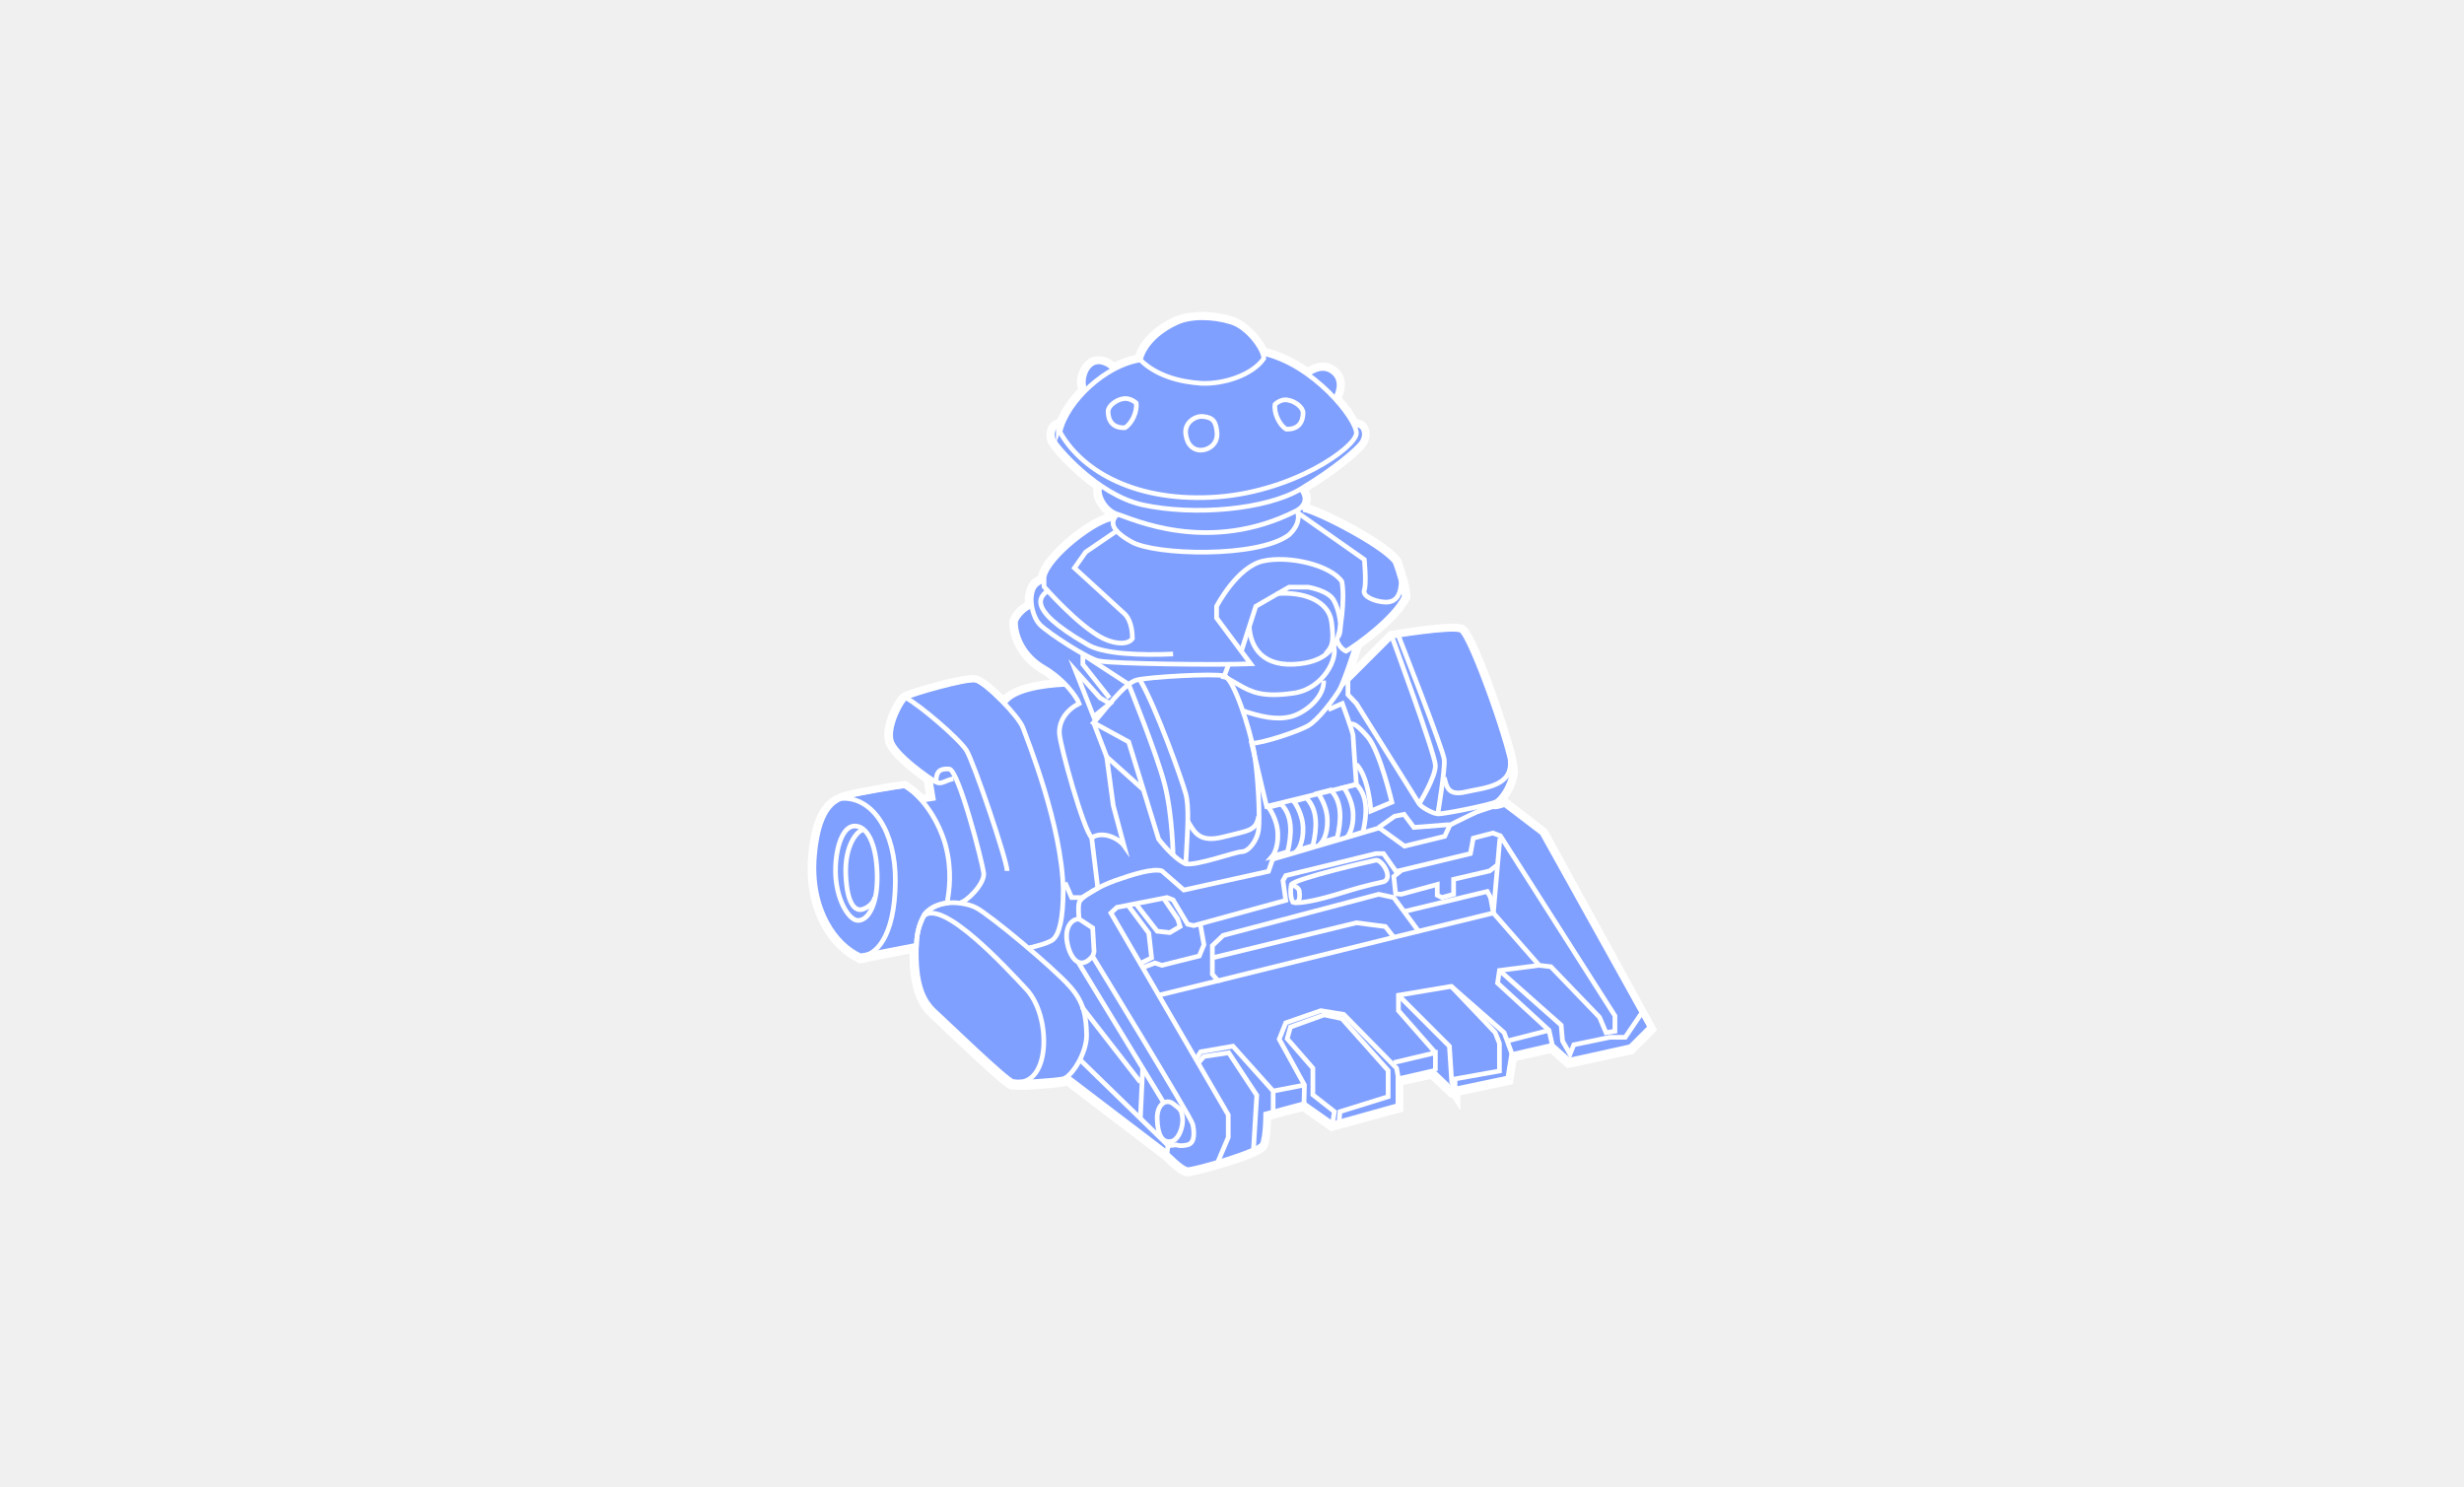
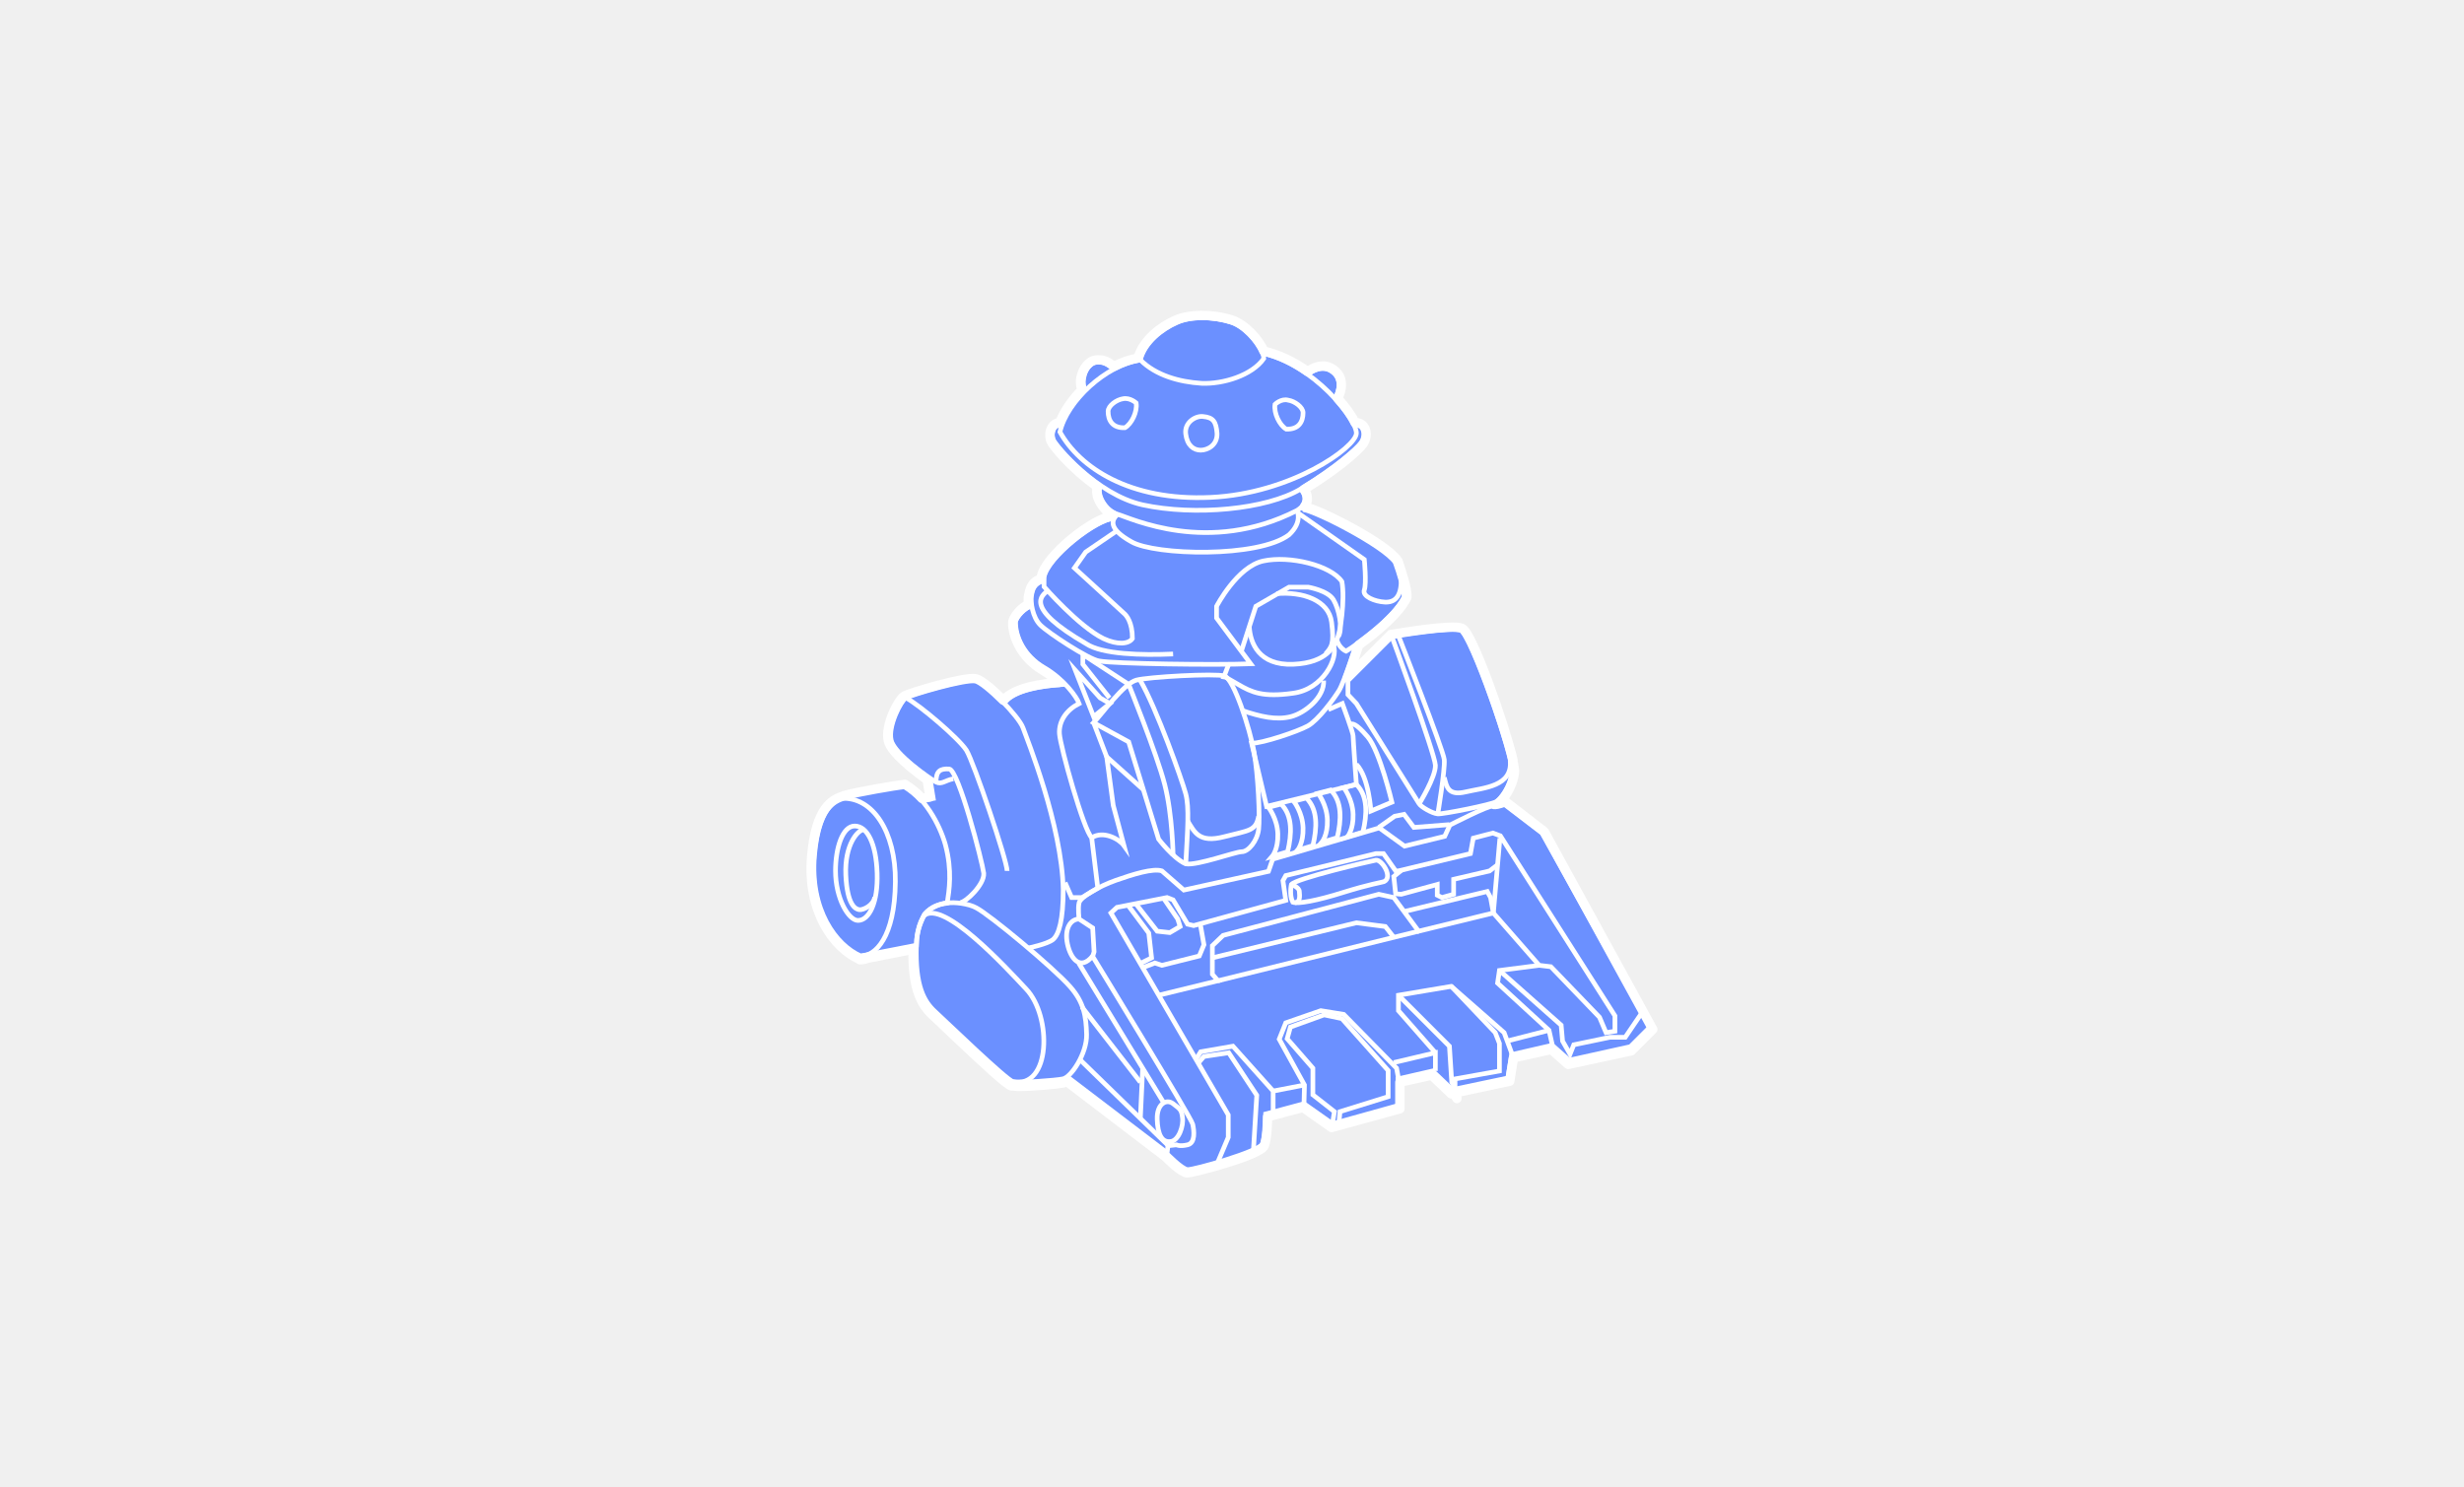
<svg id="bp-139" viewBox="0 0 527 318">
  <style type="text/css">
- 	.st0{fill:#80a0ff;stroke:#fff;stroke-width:1.5;stroke-miterlimit:10;}
+ 	.st0{fill:#6b90ff;stroke:#fff;stroke-width:2;stroke-miterlimit:10;stroke-linejoin:round;}
	.st1{fill:none;stroke:#fff;stroke-miterlimit:10;}
</style>
  <g>
    <path class="st0" d="M330.3,177.9l-8.4-6.5l-0.3,0.1c-0.4,0.2-0.9,0.3-1.2,0.4c1.1-0.8,3.1-3.4,3.5-6.6c0.1-0.4-0.1-1.3-0.3-2.4   c0-0.1,0-0.2,0-0.3l0,0c-1.8-7.6-8.7-27.3-10.9-28.2c-2.1-0.9-13.7,1.1-15,1.3l-0.2,0l-9.3,9.3c1-2.7,2.1-6.1,2.4-7   c3.2-2.3,8.5-6.5,10.3-10.2l0-0.2c0.1-1.5-1-4.9-1.9-7.6l-0.1-0.1c-2.5-3.7-16.5-10.8-19.9-11.5c0.3-0.4,0.5-0.9,0.6-1.4   c0.1-1-0.3-1.8-0.7-2.3c6.9-4.2,11.6-8.3,12.6-9.7c0.8-1.1,0.9-2.6,0.3-3.6c-0.4-0.7-1.2-1-2-1c-0.7-1.5-2-3.3-3.7-5.2   c0.8-1.4,1.5-4.2-0.6-5.9c-2.3-2-4.9-0.5-5.8,0.2c-2.8-2-6-3.6-9.4-4.4c-1-2.4-4-5.8-7-6.7c-4.2-1.3-8.9-1.2-11.9,0.1   c-3,1.3-6.9,4.2-8,8.1c-1.7,0.3-3.5,0.9-5.2,1.8c-0.6-0.6-1.6-1.3-2.8-1.4c-1-0.1-1.8,0.1-2.5,0.7c-1.3,1.1-1.8,2.9-1.8,4   c0,0.7,0.1,1.2,0.4,1.6c-2.2,2.2-4,4.8-4.9,7.3l0-0.2c-0.6,0-1.2,0.4-1.6,1c-0.5,0.8-0.6,2-0.2,3c0.4,0.9,4.3,5.8,9.9,9.7   c-0.2,0.7-0.2,1.6,0.2,2.6c0.5,1.2,1.6,2.8,3.2,3.5c-0.1,0.1-0.1,0.1-0.2,0.2c-4.1,0.4-14.5,8.6-15.2,13.1v0.3   c-2.2,0.7-2.4,2.3-2.7,3.6c-0.1,0.4-0.1,1.1,0,1.9c-1.5,0.6-3.3,2.6-3.4,3.9c0,2.9,1.7,7.3,6.3,10.1c1.4,0.8,2.6,1.8,3.6,2.7   c-3.2,0.2-9.5,1-11.9,3.8c-2.3-2.3-4.8-4.4-5.9-4.6c-2.3-0.5-14.1,3-15.3,3.7c-1.3,0.8-4.2,6.4-3.4,9.6c0.6,2.5,5.6,6.4,8.3,8.3   l0.6,3.7l-1.7,0.3c-1-1.1-2.2-2.1-3.5-2.9l-0.1-0.1l-0.2,0c-1.8,0.2-10.1,1.6-12.9,2.4c-0.1,0.1-0.3,0.1-0.5,0.2   c-1.8,0.7-5.5,2.1-6.4,12.8c-1,11.6,4.6,19.5,10.2,22l0.1,0.1l0.1,0c0,0,0,0,0,0c0.5,0,1-0.1,1.5-0.3c2.7-0.5,8-1.6,9.8-1.9   c-0.2,8.8,2,12,4.1,14c0.6,0.5,1.9,1.8,3.6,3.4c7.9,7.5,12.3,11.5,13.3,11.8c0,0,0,0,0,0l0,0c0,0,0,0,0.1,0c0.1,0,0.2,0,0.3,0   c0.3,0,0.6,0.1,0.9,0.1c0.2,0,0.3,0,0.5,0c2.9,0,8.1-0.5,9.1-0.7c0.3,0,0.6-0.2,0.9-0.4l21.1,16.1c0.6,0.6,3.4,3.4,4.7,3.5   c0,0,0,0,0,0c1.2,0,15.6-3.7,16.5-5.8c0.6-1.5,0.7-5,0.7-6.2l7.6-2l6.1,4.3l14.6-4v-5.7l6.8-1.5l4.2,4l0.5-0.1l0.7,1.1v-1.3   l11.3-2.4l0.8-5l8.1-1.8l3.6,3.2l13.5-2.9l4.6-4.6L330.3,177.9z" />
  </g>
  <g>
    <path class="st1" d="M196,202.2c0,0-10.2,2-11.9,2.3c-5.3-2.3-10.9-9.9-9.9-21.5c1-11.6,5.3-11.9,6.6-12.6   c2.6-0.7,10.9-2.1,12.7-2.3c4.2,2.5,7.4,8,8.7,12.6c1.5,5.6,0.8,9.8,0.4,12.4c-1.8,0.2-4.5,1.6-5,2.7   C197.1,197.1,196,199,196,202.2z" />
    <path class="st1" d="M182.8,176.7c-2.6,0-4.1,4.7-4.1,9.6c0,5.9,2.8,10.6,4.8,10.6c2.4,0,4.3-3.8,4.1-10.1   C187.4,180.5,185.5,176.7,182.8,176.7z" />
    <path class="st1" d="M184.7,177.5c-1.2,0-4.1,3.2-3.8,9.7s2.1,7.3,2.9,7.4c0.8,0.1,3-0.9,3.3-2.7" />
    <path class="st1" d="M180,170.8c6.6-0.4,11.6,7.1,11.5,17.8c-0.1,12.1-4.4,15.9-7.3,15.9" />
    <path class="st1" d="M197.6,195.9c4.1-3.6,17.6,11.1,21.9,15.7c5.5,5.8,5.3,21.4-2.9,19.8" />
    <path class="st1" d="M208.8,194.2c-1.6-0.9-4.8-1.3-6.2-1c-1.4,0.3-6.3,0.2-6.6,9c-0.3,8.8,1.7,12.1,4,14.2s15.3,14.7,16.7,15   s9.3-0.3,10.6-0.6c1.8-0.3,5.2-5.5,5.1-9.5c-0.1-4-0.6-6.9-3.5-10.2C225.3,207,211.7,195.7,208.8,194.2z" />
    <path class="st1" d="M203.9,166.6c-1.7,0.3-2.5,1.3-3.7,0.7c-1.1-0.6-9-6-9.6-9c-0.7-3,2.1-8.4,3.2-9.1c1.1-0.7,12.9-4.1,14.9-3.7   c2.1,0.5,9.2,7.7,10.1,10.2c0.9,2.5,8.3,20.8,8.6,34.6c0,6.5-0.9,9.6-2.2,10.7c-1.3,1-5.3,1.8-5.3,1.8" />
    <path class="st1" d="M200.2,167.3c0-2.4,0.9-2.9,2.8-2.8c2,0.1,7.1,19.9,7.4,22.3c0.2,2.4-3.9,6.3-5.1,6.3" />
    <path class="st1" d="M193.8,149.3c3,1.6,11.2,8.6,12.9,11.2c1.6,2.6,8.7,23.6,8.7,25.8" />
    <polyline class="st1" points="198.9,166.4 199.6,170.8 197,171.2  " />
    <path class="st1" d="M243.9,77c-7.4,1.1-15.7,8.8-17.2,15.4c4.2,7.6,14.9,14.8,32.2,14s31.1-10.7,31.2-13.7   c0.1-3-9.2-14.9-20.3-17.2" />
    <path class="st1" d="M243.9,77c0.9-3.7,4.6-6.6,7.8-8c3-1.4,7.7-1.3,11.6-0.1c3.5,1,7,5.8,7,7.8c-2.5,3.6-8.7,5.5-13.3,5.3   C252.2,81.7,247.2,80.3,243.9,77z" />
    <path class="st1" d="M238.1,79c-0.7-1-3.1-2.4-4.8-1s-2,4.5-1.1,5.4" />
    <path class="st1" d="M279.7,80.1c0.7-0.6,3.3-2.3,5.5-0.4c2.2,1.9,0.8,4.9,0.3,5.6" />
    <path class="st1" d="M257.3,89.1c-1.5-0.2-4,1.2-3.7,3.7c0.3,2.5,1.7,3.5,3.2,3.5c1.5,0,3.6-1.1,3.5-3.6   C260.1,90.2,259.5,89.3,257.3,89.1z" />
    <path class="st1" d="M272.7,86.5c-0.3,1.9,1,4.5,2.4,5.3c2.7,0.1,3.6-1.6,3.6-3.5c0-1.2-1.8-2.5-3.2-2.7   C274,85.2,272.7,86.5,272.7,86.5z" />
    <path class="st1" d="M243,86.2c0.3,1.9-1,4.5-2.4,5.3c-2.7,0.1-3.6-1.6-3.6-3.5c0-1.2,1.8-2.5,3.2-2.7C241.7,85,243,86.2,243,86.2z   " />
    <path class="st1" d="M226.6,90.9c-1.2,0-1.9,1.7-1.3,3.2c0.6,1.3,9.2,11.7,19.1,13.9c11.1,2.4,26.5,1,33.8-3.4   c7.3-4.4,12-8.5,13-9.9c1.2-1.7,0.6-4.1-1.6-3.8" />
    <path class="st1" d="M235.4,103.9c-1,1.6,0.9,5.3,3.6,6.1c2.8,0.8,19.4,8.9,38.4-0.8c3.3-2,0.8-4.6,0.8-4.6" />
    <path class="st1" d="M239,110c-1.3,1.3-2,3.1,3,5.9c5,2.9,27.1,3.5,33.7-1.5c3-2.8,1.7-5.2,1.7-5.2" />
    <path class="st1" d="M238.3,110.9c-3.6,0-14.3,8.3-15,12.6v2c0,0,7.4,8.5,12.7,11.1c3,1.4,5.4,1.2,6.2,0c0-3.5-1.3-5-1.8-5.4   c-0.4-0.4-10.6-9.7-10.6-9.7l2.4-3.4l6.6-4.5" />
    <path class="st1" d="M223.3,124.2c-2.2,0.6-2.5,2-2.7,3.3c-0.2,1.3,0.2,4.5,1.9,6.2c1.7,1.7,10.4,7.4,12.6,7.7   c3.2,0.6,24.8,0.9,32.4,0.6l-7.3-9.8v-2.5c0,0,4.4-8.5,10-9.7c5.6-1.2,14.4,0.9,16.8,4.4c0.7,3.7-0.3,11.2-1.1,12.4   c0.5,1.9,2,2.5,2,2.5c2.2-1.3,10.2-7,12.4-11.6c0.1-1.4-1.1-5.2-1.9-7.4c-2.4-3.5-17-11-19.7-11.3" />
    <path class="st1" d="M214.8,150.5c1.7-2.9,8.2-3.9,13-4.1" />
    <path class="st1" d="M277.7,109.8l14.1,9.9c0,0,0.5,5.1,0,6.5s2.3,2.5,4.4,2.6s3.5-1.1,3.5-4.8" />
    <path class="st1" d="M224,126.4c-1,1-5.3,3.4,8.3,11.3c3.4,2.3,12,2.5,18.6,2.2" />
    <path class="st1" d="M265.5,139.3l3.1-9.6l7.1-4.1h4.1c0,0,4.2,0.7,5.4,2.7c1.2,2,2,6,1.1,7.8" />
    <path class="st1" d="M267.2,134.1c0.2,3.4,2,8.3,9.4,8s8.8-4.1,9.4-5.4" />
    <path class="st1" d="M273,127c5.6-0.5,11.2,1.4,11.8,6.1c0.6,4.7,0,5.3-1.3,6.8" />
    <path class="st1" d="M233.9,154.6c1.7-1.8,6.5-8.4,9.1-9.1c2.5-0.7,16.9-1.5,18.9-0.9c2,0.7,5.4,11.2,6.3,16.2s1.3,14.1,1,16.6   s-2.2,4.8-3.6,4.8c-1.4,0-9.5,3-12,2.6c-2.7-1.2-5.8-5.3-5.8-5.3l-6.4-20.8L233.9,154.6z" />
    <path class="st1" d="M250.9,183.1c0,0-0.1-8.7-1.8-15.3c-1.7-6.6-7.7-21.4-7.7-21.4l-9.8-6.4v2.1l5.7,7.2" />
    <path class="st1" d="M253.6,185c0.4-7.6,0.8-12.2,0-15.2c-0.8-3-6.3-18.4-9.7-24.2" />
    <path class="st1" d="M244.4,168.8l-7.7-6.9l1.4,10.4l2.3,8.6c-1-1.4-4.4-3.3-6.9-1.7c-1.7-1.5-6.7-19.4-6.9-22.2s1.6-5.2,4.2-6.5   c-0.5-1.4-3.2-5.2-7.5-7.7s-6.1-6.6-6.1-9.7c0.1-1.1,2.1-3.2,3.5-3.5" />
    <line class="st1" x1="233.9" y1="154.6" x2="236.7" y2="161.9" />
    <polygon class="st1" points="230,143.4 235.3,149.3 237.4,150.5 233.9,153.3  " />
    <path class="st1" d="M290.1,137.7c0,0-2.6,8.2-3.7,10c-1.1,1.8-4.5,6.4-6.7,7.6c-2.2,1.2-9.6,3.7-12,3.7l3.2,13.5l19.2-4.7   c0,0-0.7-9.7-0.7-10.4s-2.3-6.9-2.3-6.9l-3,1.3" />
    <path class="st1" d="M285.2,138.1c1.1,2.6-2.2,9.4-8.7,10.2c-6.4,0.9-8.8-0.2-11.7-1.9s-3-1.7-3-1.7l1-2.6" />
    <path class="st1" d="M265.7,152c3.9,1.3,7.2,2.1,10.4,1.3c3.1-0.8,7.2-4.2,7-7.7" />
    <path class="st1" d="M290.1,150.5l-1.8-1.9v-3.1l9.4-9.4c0,0,12.6-2.1,14.7-1.3c2.1,0.8,11.4,27.2,11,30.4s-2.5,5.8-3.4,6.3   c-0.9,0.6-11.3,2.7-12.5,2.6c-1.2-0.1-3.6-1.5-4-2.2C303.2,171.4,290.1,150.5,290.1,150.5z" />
    <path class="st1" d="M299.1,136c0,0,9.6,24.4,9.8,26.5c0.2,2.1-1.4,11.7-1.4,11.7" />
    <path class="st1" d="M254,175.6c1.5,2.4,2.4,4.8,7.8,3.4c5.4-1.4,6.8-1.2,7.4-4.4" />
    <path class="st1" d="M308.9,166.3c0.5,2,0.8,4,4.6,3.1c3.8-0.9,10.1-1.1,9.5-6.8" />
    <path class="st1" d="M297.7,136.2c0,0,9.2,25,9.3,27.5c0.1,2.5-3.5,8.3-3.5,8.3" />
    <path class="st1" d="M288.7,154.9c0.6-0.1,1.2-0.3,3.8,2.7c2.6,3,5.2,14,5.2,14l-4.5,1.9c0,0-0.4-7.2-3.1-10" />
    <path class="st1" d="M248.5,186.3c-1.9-0.6-6.1,0.7-9.8,2c-3.7,1.3-7.6,3.6-7.9,4.8c-0.3,1.2,0,3.5,0,3.5l2.9,1.9l0.3,5.1l-0.3,1   c0,0,21.1,34.5,21.4,35.9c0.3,1.4,0.6,4-1.1,4.4c-1.7,0.4-2.4,0-2.4,0l-1.8,0.2l-0.2,1.7c0,0,3.2,3.3,4.4,3.4   c1.3,0.1,15.4-3.9,16-5.5c0.7-1.7,0.7-6.4,0.7-6.4l8.2-2.2l6.1,4.3l14-3.9v-5.7l7.4-1.7l4.2,4l11.9-2.5l0.8-5l8.7-2l3.6,3.2   l13.1-2.9l4.2-4.2l-23.1-41.5l-8-6.1c0,0-2.1,0.8-2.6,0.4c-0.5-0.4-9.1,4-9.1,4l-1.1,2.4l-8.6,2.1l-5.4-3.9l-22.8,6.7l-0.9,2.6   l-18.1,4L248.5,186.3z" />
    <path class="st1" d="M230.8,196.6c-1.8,0-3.2,2-2.5,5.3c0.7,3.3,2.8,5.8,5.4,2.6" />
    <path class="st1" d="M250.9,236.1c-1.4-1.1-3.5,0-3.4,3.3s1,5,2.8,4.8c1.8-0.1,2.9-3.4,2.6-5.2   C252.7,237.3,252.3,237.2,250.9,236.1z" />
    <line class="st1" x1="228.2" y1="230.3" x2="249.6" y2="246.6" />
    <line class="st1" x1="230.9" y1="226.6" x2="249.8" y2="245" />
    <line class="st1" x1="230.7" y1="206" x2="248.9" y2="235.9" />
    <line class="st1" x1="231.4" y1="215.4" x2="243.9" y2="231.5" />
    <line class="st1" x1="244.4" y1="228.5" x2="243.9" y2="239.2" />
    <path class="st1" d="M291.5,178c0.9-3.8,1.1-7.7-1.4-10.2l-2.7,0.7c0,0,1.9,2.4,2,5.7c0.1,3.3-1.2,4.8-1.2,4.8L291.5,178z" />
    <path class="st1" d="M286,179.2c0.9-3.8,1.1-7.7-1.4-10.2l-2.7,0.7c0,0,1.9,2.4,2,5.7c0.1,3.3-1.2,4.8-1.2,4.8L286,179.2z" />
    <path class="st1" d="M280.8,180.9c0.9-3.8,1.1-7.7-1.4-10.2l-2.7,0.7c0,0,1.9,2.4,2,5.7c0.1,3.3-1.2,4.8-1.2,4.8L280.8,180.9z" />
    <path class="st1" d="M275.4,182.2c0.9-3.8,1.1-7.7-1.4-10.2l-2.7,0.7c0,0,1.9,2.4,2,5.7c0.1,3.3-1.2,4.8-1.2,4.8L275.4,182.2z" />
    <polyline class="st1" points="294.9,177 298.3,174.6 300.3,174.2 302.4,177 310,176.4  " />
    <polyline class="st1" points="227.8,188.8 229.2,192 231.4,192 234.8,190 233.5,179.3  " />
    <polyline class="st1" points="260.5,248.5 262.7,243.3 262.7,238.5 237.6,195.3 238.9,194.1 249.6,192 250.9,192.5 254,197.7    255.3,198 275,192.6 274.4,188.4 275,187.3 294.3,182.6 295.9,182.6 298.5,186.3 299.1,186.3 314.5,182.6 315.1,179.3 319.3,178.2    320.9,178.8 345.4,217.3 345.4,220.6 343.5,220.9 342.1,217.6 331.7,206.8 329.2,206.5 319.4,195.3 320.8,179.3  " />
    <line class="st1" x1="260.5" y1="209.8" x2="303.4" y2="199.2" />
    <polyline class="st1" points="259.3,204.9 290.1,197.4 296.3,198.2 298.1,200.5  " />
    <path class="st1" d="M276.2,189.2c0,0-0.5,2.2,0.3,3.8c1.1,0.4,5.1-0.3,10.8-2.1c5.8-1.8,8.1-2.1,8.7-2.3c2-0.9-0.4-4.7-1.7-4.6   C292.7,184.3,277.3,187.9,276.2,189.2z" />
    <path class="st1" d="M276.2,189.2c0,0,1.7,0.6,1.7,1.5c0.1,1,0.2,2.3-0.9,2.4" />
    <polyline class="st1" points="241.3,193.7 245.7,199.6 246.3,204.9 244.1,206  " />
    <polyline class="st1" points="242.9,193.3 247.5,199.2 250.2,199.5 252.4,198.2 251.9,196.6 248.9,192.2  " />
    <polyline class="st1" points="244.4,207 247,206 248.5,206.5 256.5,204.5 257.5,202.1 256.7,197.6  " />
    <polyline class="st1" points="299.7,186.2 298.1,187.5 298.5,191.2 299.7,191.3 307.4,189.2 307.4,191.5 308.4,192 310.9,191.3    310.9,188.1 318.6,186.3 320.3,185  " />
    <polyline class="st1" points="300.3,195 318.1,190.7 318.8,192 319.4,195.3 303.4,199.2 298.1,192 294.9,191.3 261.6,200.1    259.3,202.3 259.3,208.4 260.5,209.8 247.8,212.9  " />
    <polyline class="st1" points="255.8,226.6 256.8,225 263.7,223.8 272.3,233.4 272.3,237.8  " />
    <polyline class="st1" points="256.3,227.4 257.5,226 262.8,225.2 268.8,234.3 268.1,245.8  " />
    <polyline class="st1" points="278.9,236 279,232.1 273.6,222.3 275,218.8 282.5,216.2 287.4,217 298.7,228.5 299.1,230.7  " />
    <polyline class="st1" points="285,240.3 285.4,237.8 280.8,234.2 280.8,228.5 275.3,222.2 276,219.7 283.2,217.1 287,217.9    296.9,229 296.9,234.6 286.6,237.8 286.4,239.9  " />
    <polyline class="st1" points="307,229.1 307,225.2 298.1,227.3  " />
    <line class="st1" x1="272.3" y1="233.4" x2="279" y2="232.1" />
    <polyline class="st1" points="307,225.2 299.1,216.2 299.1,212.9 310.4,211 321.7,220.9 323.4,225.5  " />
    <polyline class="st1" points="299.1,212.9 310,223.8 310.5,231.5 311.2,232.8 311.2,230.8 320.7,229.1 320.7,223.2 319.8,220.9    310.4,211  " />
    <line class="st1" x1="322.3" y1="222.7" x2="331.3" y2="220.4" />
    <polyline class="st1" points="332,223.5 331.3,220.4 320.3,210.3 320.7,207.6 329.2,206.5  " />
    <polyline class="st1" points="320.7,207.6 333.9,219.3 334.2,222.7 335.8,225.5 336.6,223.5 344.3,221.9 347.6,221.9 351.2,216.6     " />
  </g>
</svg>
